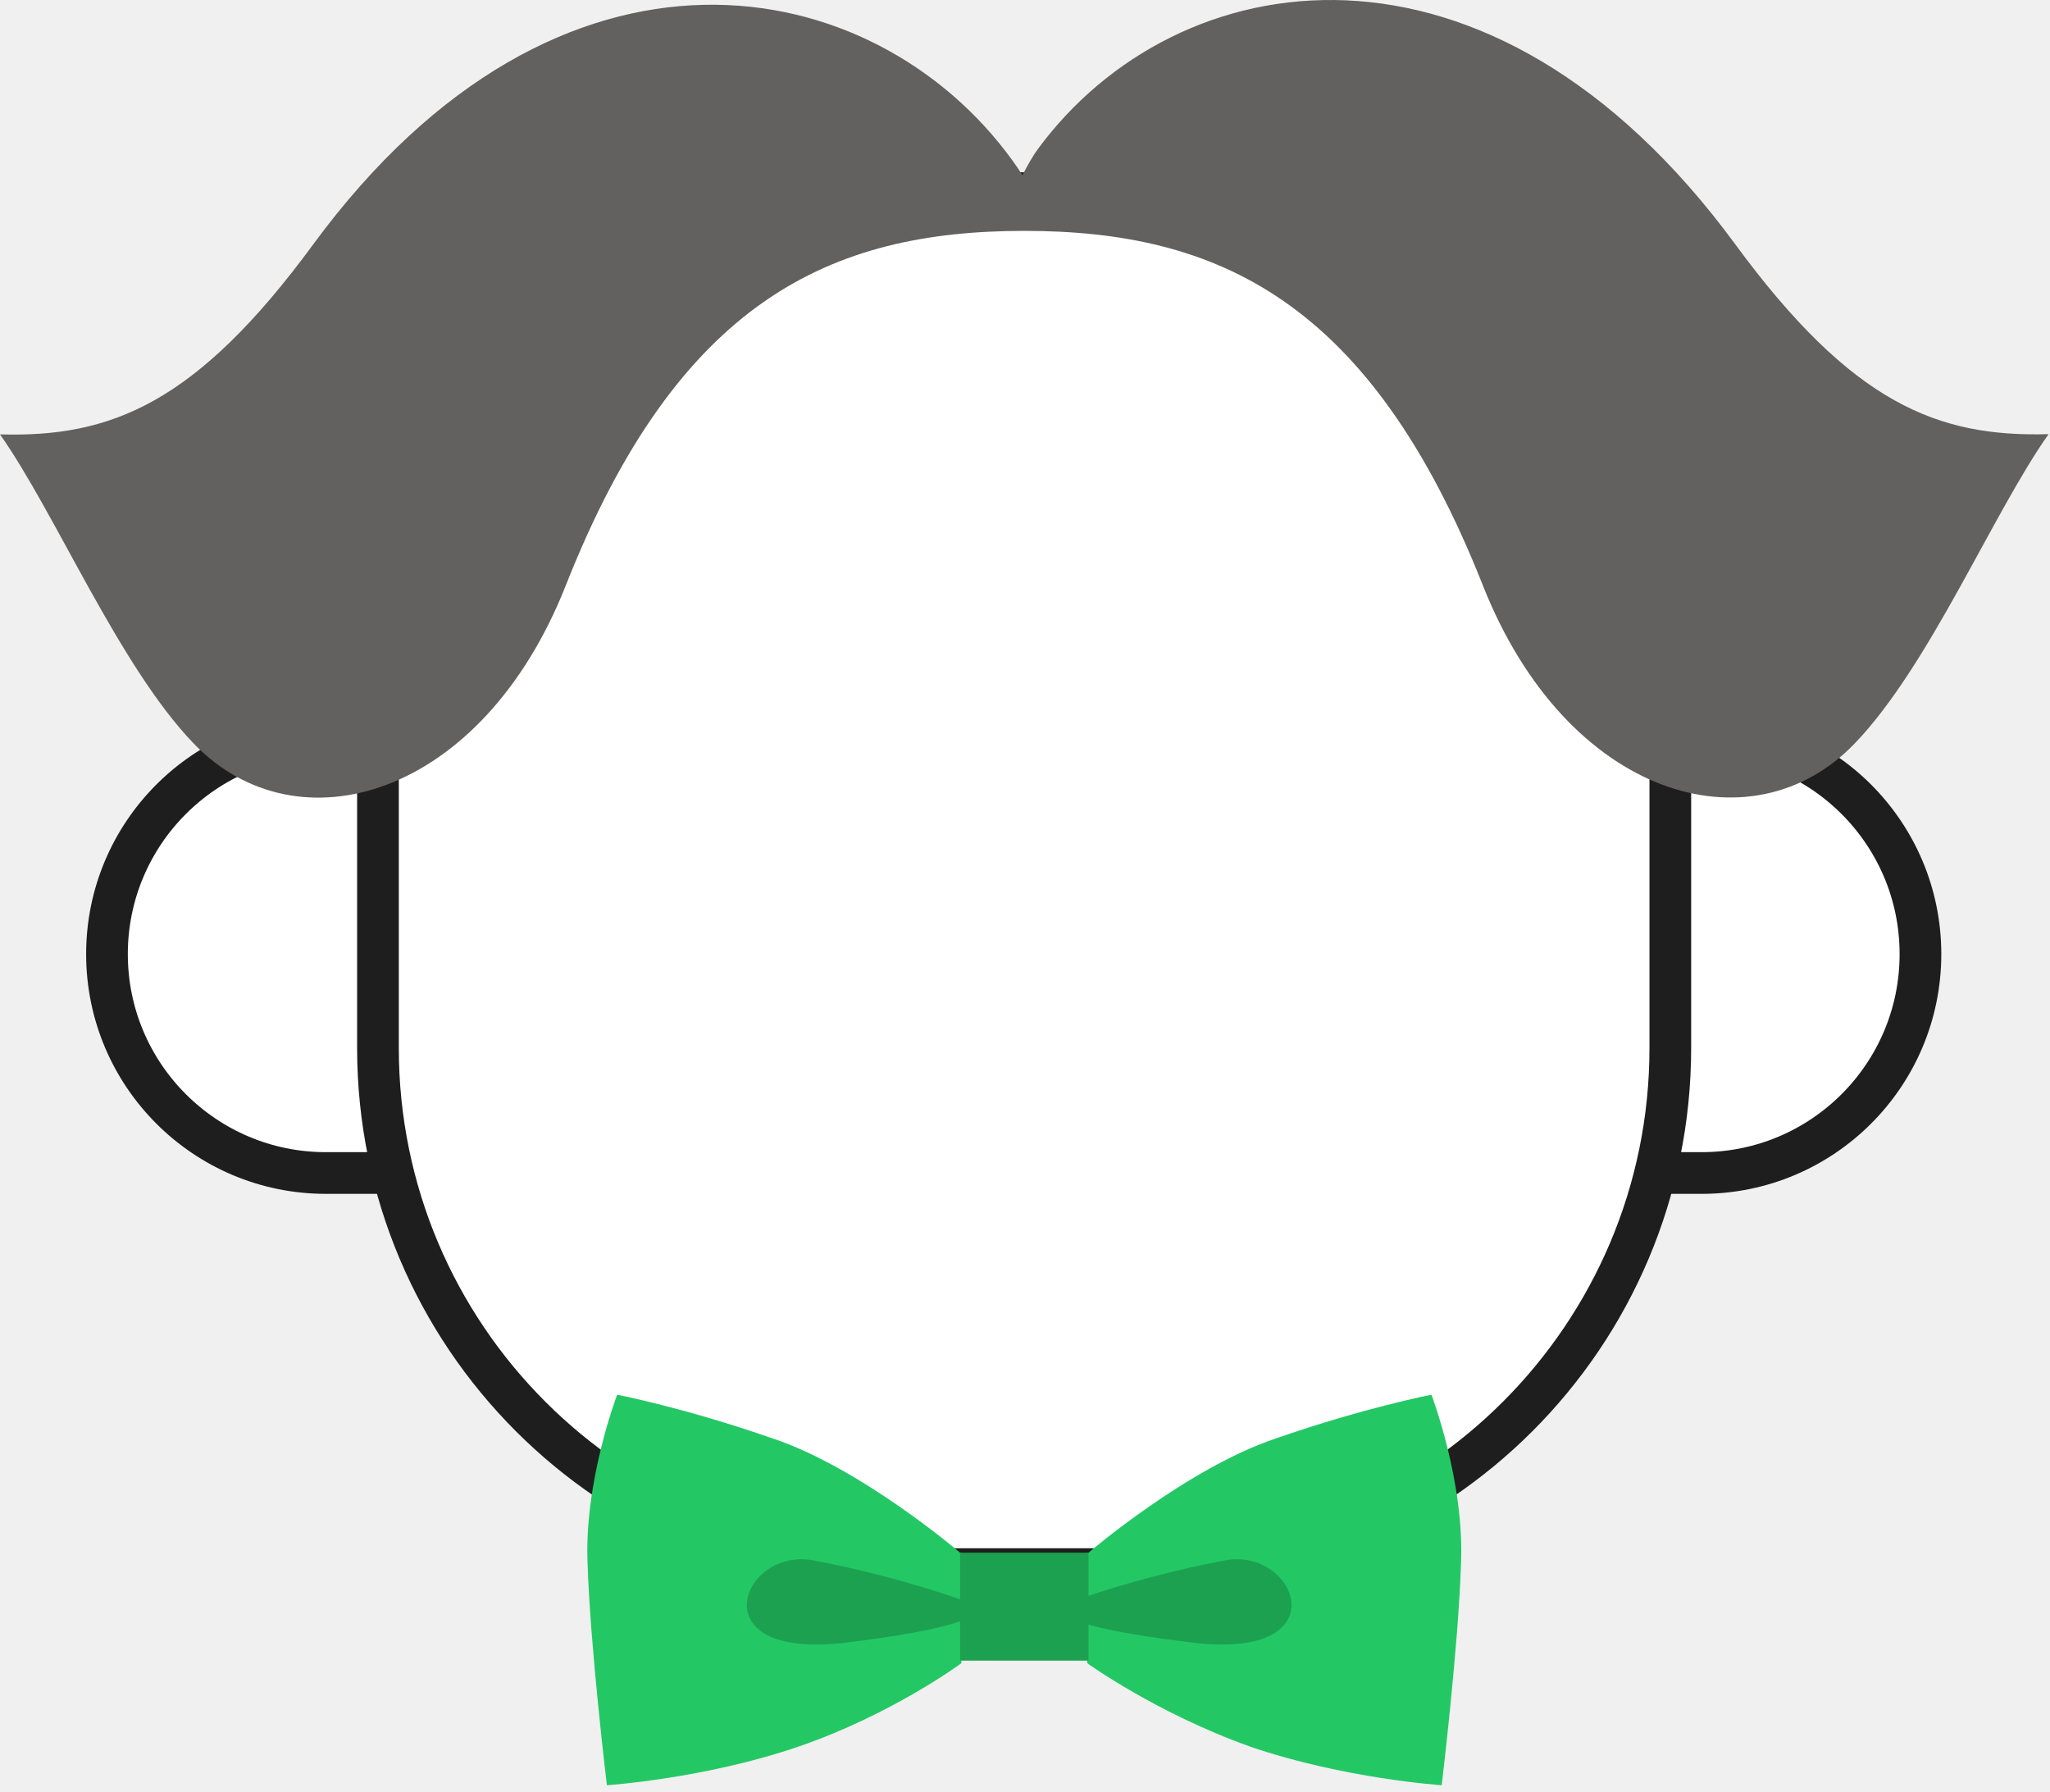
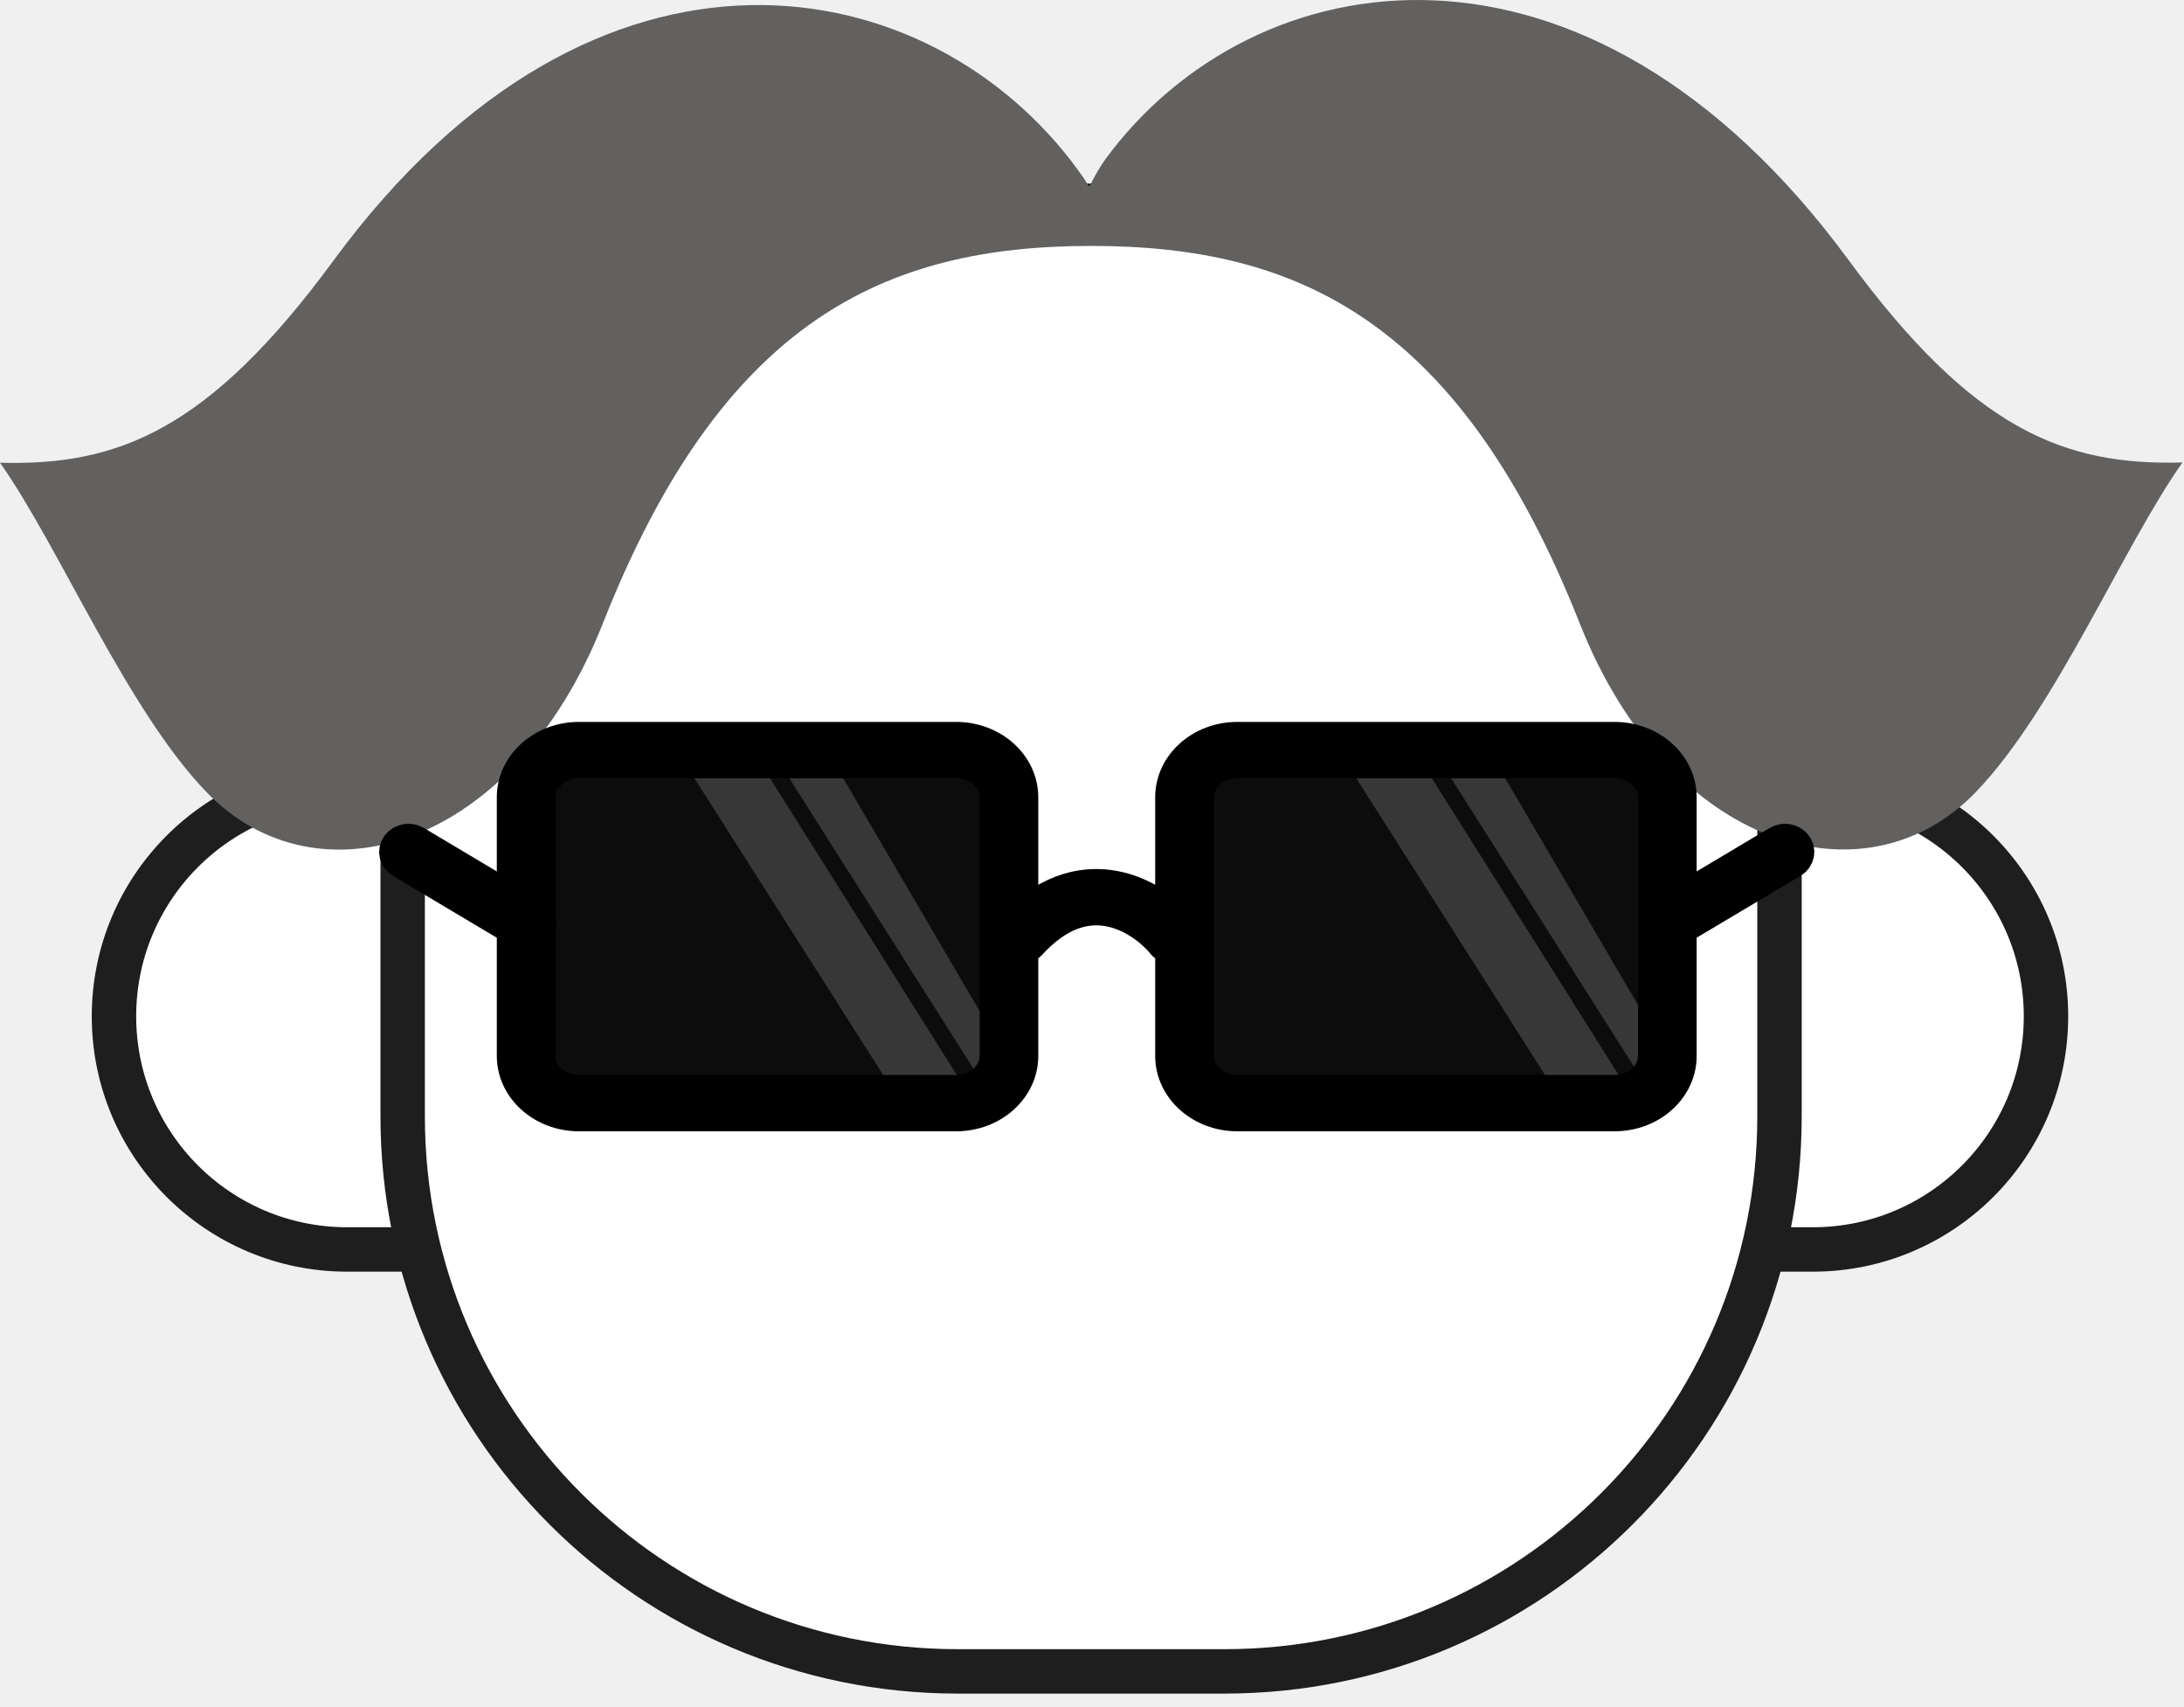
- <svg xmlns="http://www.w3.org/2000/svg" width="119" height="104" viewBox="0 0 119 104" fill="none">
+ <svg xmlns="http://www.w3.org/2000/svg" width="119" height="93" viewBox="0 0 119 93" fill="none">
  <rect x="6.21" y="42.67" width="105.27" height="25.41" rx="12.705" fill="white" stroke="#1E1E1E" stroke-width="2.42" />
  <rect x="21.94" y="11.21" width="75.02" height="79.86" rx="30.25" fill="white" stroke="#1E1E1E" stroke-width="2.42" />
  <path d="M100.725 14.171C86.446 -5.262 68.294 -2.299 60.231 8.672C59.941 9.072 59.638 9.609 59.349 10.174C59.156 9.857 58.949 9.554 58.756 9.292C50.734 -1.761 32.514 -5.317 18.18 14.185C11.371 23.461 6.409 25.391 0 25.212C3.239 29.801 6.919 38.677 11.261 43.17C17.27 49.4 27.979 46.299 32.844 33.977C39.364 17.452 48.212 13.4 59.459 13.4C70.706 13.4 79.54 17.452 86.074 33.964C90.939 46.285 101.648 49.4 107.657 43.157C111.999 38.65 115.679 29.774 118.918 25.198C112.495 25.377 107.533 23.447 100.725 14.171Z" fill="#626160" />
-   <path d="M55.731 90.118C55.731 90.118 49.99 85.197 44.846 83.483C39.702 81.693 35.825 80.948 35.825 80.948C35.825 80.948 33.887 86.017 34.11 90.789C34.259 95.56 35.229 103.612 35.229 103.612C35.229 103.612 40.895 103.24 46.337 101.376C51.78 99.512 55.806 96.53 55.806 96.53V90.118H55.731Z" fill="#23C865" />
-   <path d="M63.187 90.118C63.187 90.118 68.927 85.197 74.072 83.483C79.216 81.693 83.093 80.948 83.093 80.948C83.093 80.948 85.031 86.017 84.808 90.789C84.659 95.56 83.689 103.612 83.689 103.612C83.689 103.612 78.023 103.24 72.581 101.376C67.138 99.437 63.112 96.53 63.112 96.53V90.118H63.187Z" fill="#23C865" />
-   <path d="M56.924 93.249C56.924 93.249 52.749 91.609 47.232 90.565C43.057 89.745 40.447 96.381 49.096 95.337C57.744 94.293 56.924 93.249 56.924 93.249Z" fill="#1CA151" />
-   <path d="M61.397 93.249C61.397 93.249 65.573 91.609 71.09 90.565C75.265 89.745 77.874 96.381 69.226 95.337C60.503 94.293 61.397 93.249 61.397 93.249Z" fill="#1CA151" />
-   <path d="M63.187 90.118H55.731V96.38H63.187V90.118Z" fill="#1CA151" />
+   <rect x="28.521" y="41.335" width="25.5" height="18.25" rx="2" fill="black" fill-opacity="0.95" />
+   <rect x="64.397" y="41.156" width="26" height="18.608" rx="2" fill="black" fill-opacity="0.95" />
+   <path d="M36.637 40.523L40.772 40.523L53.084 60.085L49.084 60.085L36.637 40.523Z" fill="#626262" fill-opacity="0.5" />
+   <path d="M72.816 40.707L76.951 40.707L89.263 60.27L85.263 60.27L72.816 40.707Z" fill="#626262" fill-opacity="0.5" />
+   <path d="M42.209 41.148L45.209 41.148L54.788 57.506L53.629 59.16L42.209 41.148Z" fill="#626262" fill-opacity="0.5" />
+   <path d="M78.388 41.332L81.388 41.332L90.967 57.691L89.808 59.345L78.388 41.332Z" fill="#626262" fill-opacity="0.5" />
+   <path fill-rule="evenodd" clip-rule="evenodd" d="M28.07 43.443V49.242L22.589 45.975C22.314 45.812 21.943 45.878 21.759 46.124C21.576 46.369 21.651 46.701 21.925 46.865L28.07 50.526V57.534C28.07 59.25 29.627 60.642 31.547 60.642H52.095C54.016 60.642 55.573 59.25 55.573 57.534V51.557C55.746 51.557 55.919 51.49 56.037 51.36C57.686 49.549 59.233 49.256 60.46 49.489C61.755 49.735 62.852 50.596 63.461 51.339C63.578 51.481 63.759 51.557 63.943 51.557V57.534C63.943 59.25 65.5 60.642 67.421 60.642H87.969C89.889 60.642 91.446 59.25 91.446 57.534V50.526L97.591 46.865C97.866 46.701 97.94 46.369 97.757 46.124C97.573 45.878 97.202 45.812 96.928 45.975L91.446 49.242V43.443C91.446 41.727 89.889 40.335 87.969 40.335H67.421C65.5 40.335 63.943 41.727 63.943 43.443V50.184C63.185 49.448 62.062 48.7 60.708 48.444C59.104 48.139 57.307 48.547 55.573 50.209V43.443C55.573 41.727 54.016 40.335 52.095 40.335H31.547C29.627 40.335 28.07 41.727 28.07 43.443ZM52.095 41.404H31.547C30.287 41.404 29.266 42.317 29.266 43.443V50.047C29.339 50.188 29.343 50.354 29.266 50.5V57.534C29.266 58.66 30.287 59.573 31.547 59.573H52.095C53.355 59.573 54.377 58.66 54.377 57.534V43.443C54.377 42.317 53.355 41.404 52.095 41.404ZM87.969 41.404H67.421C66.161 41.404 65.139 42.317 65.139 43.443V57.534C65.139 58.66 66.161 59.573 67.421 59.573H87.969C89.229 59.573 90.25 58.66 90.25 57.534V43.443C90.25 42.317 89.229 41.404 87.969 41.404Z" fill="#1E1E1E" stroke="black" stroke-width="2" />
</svg>
